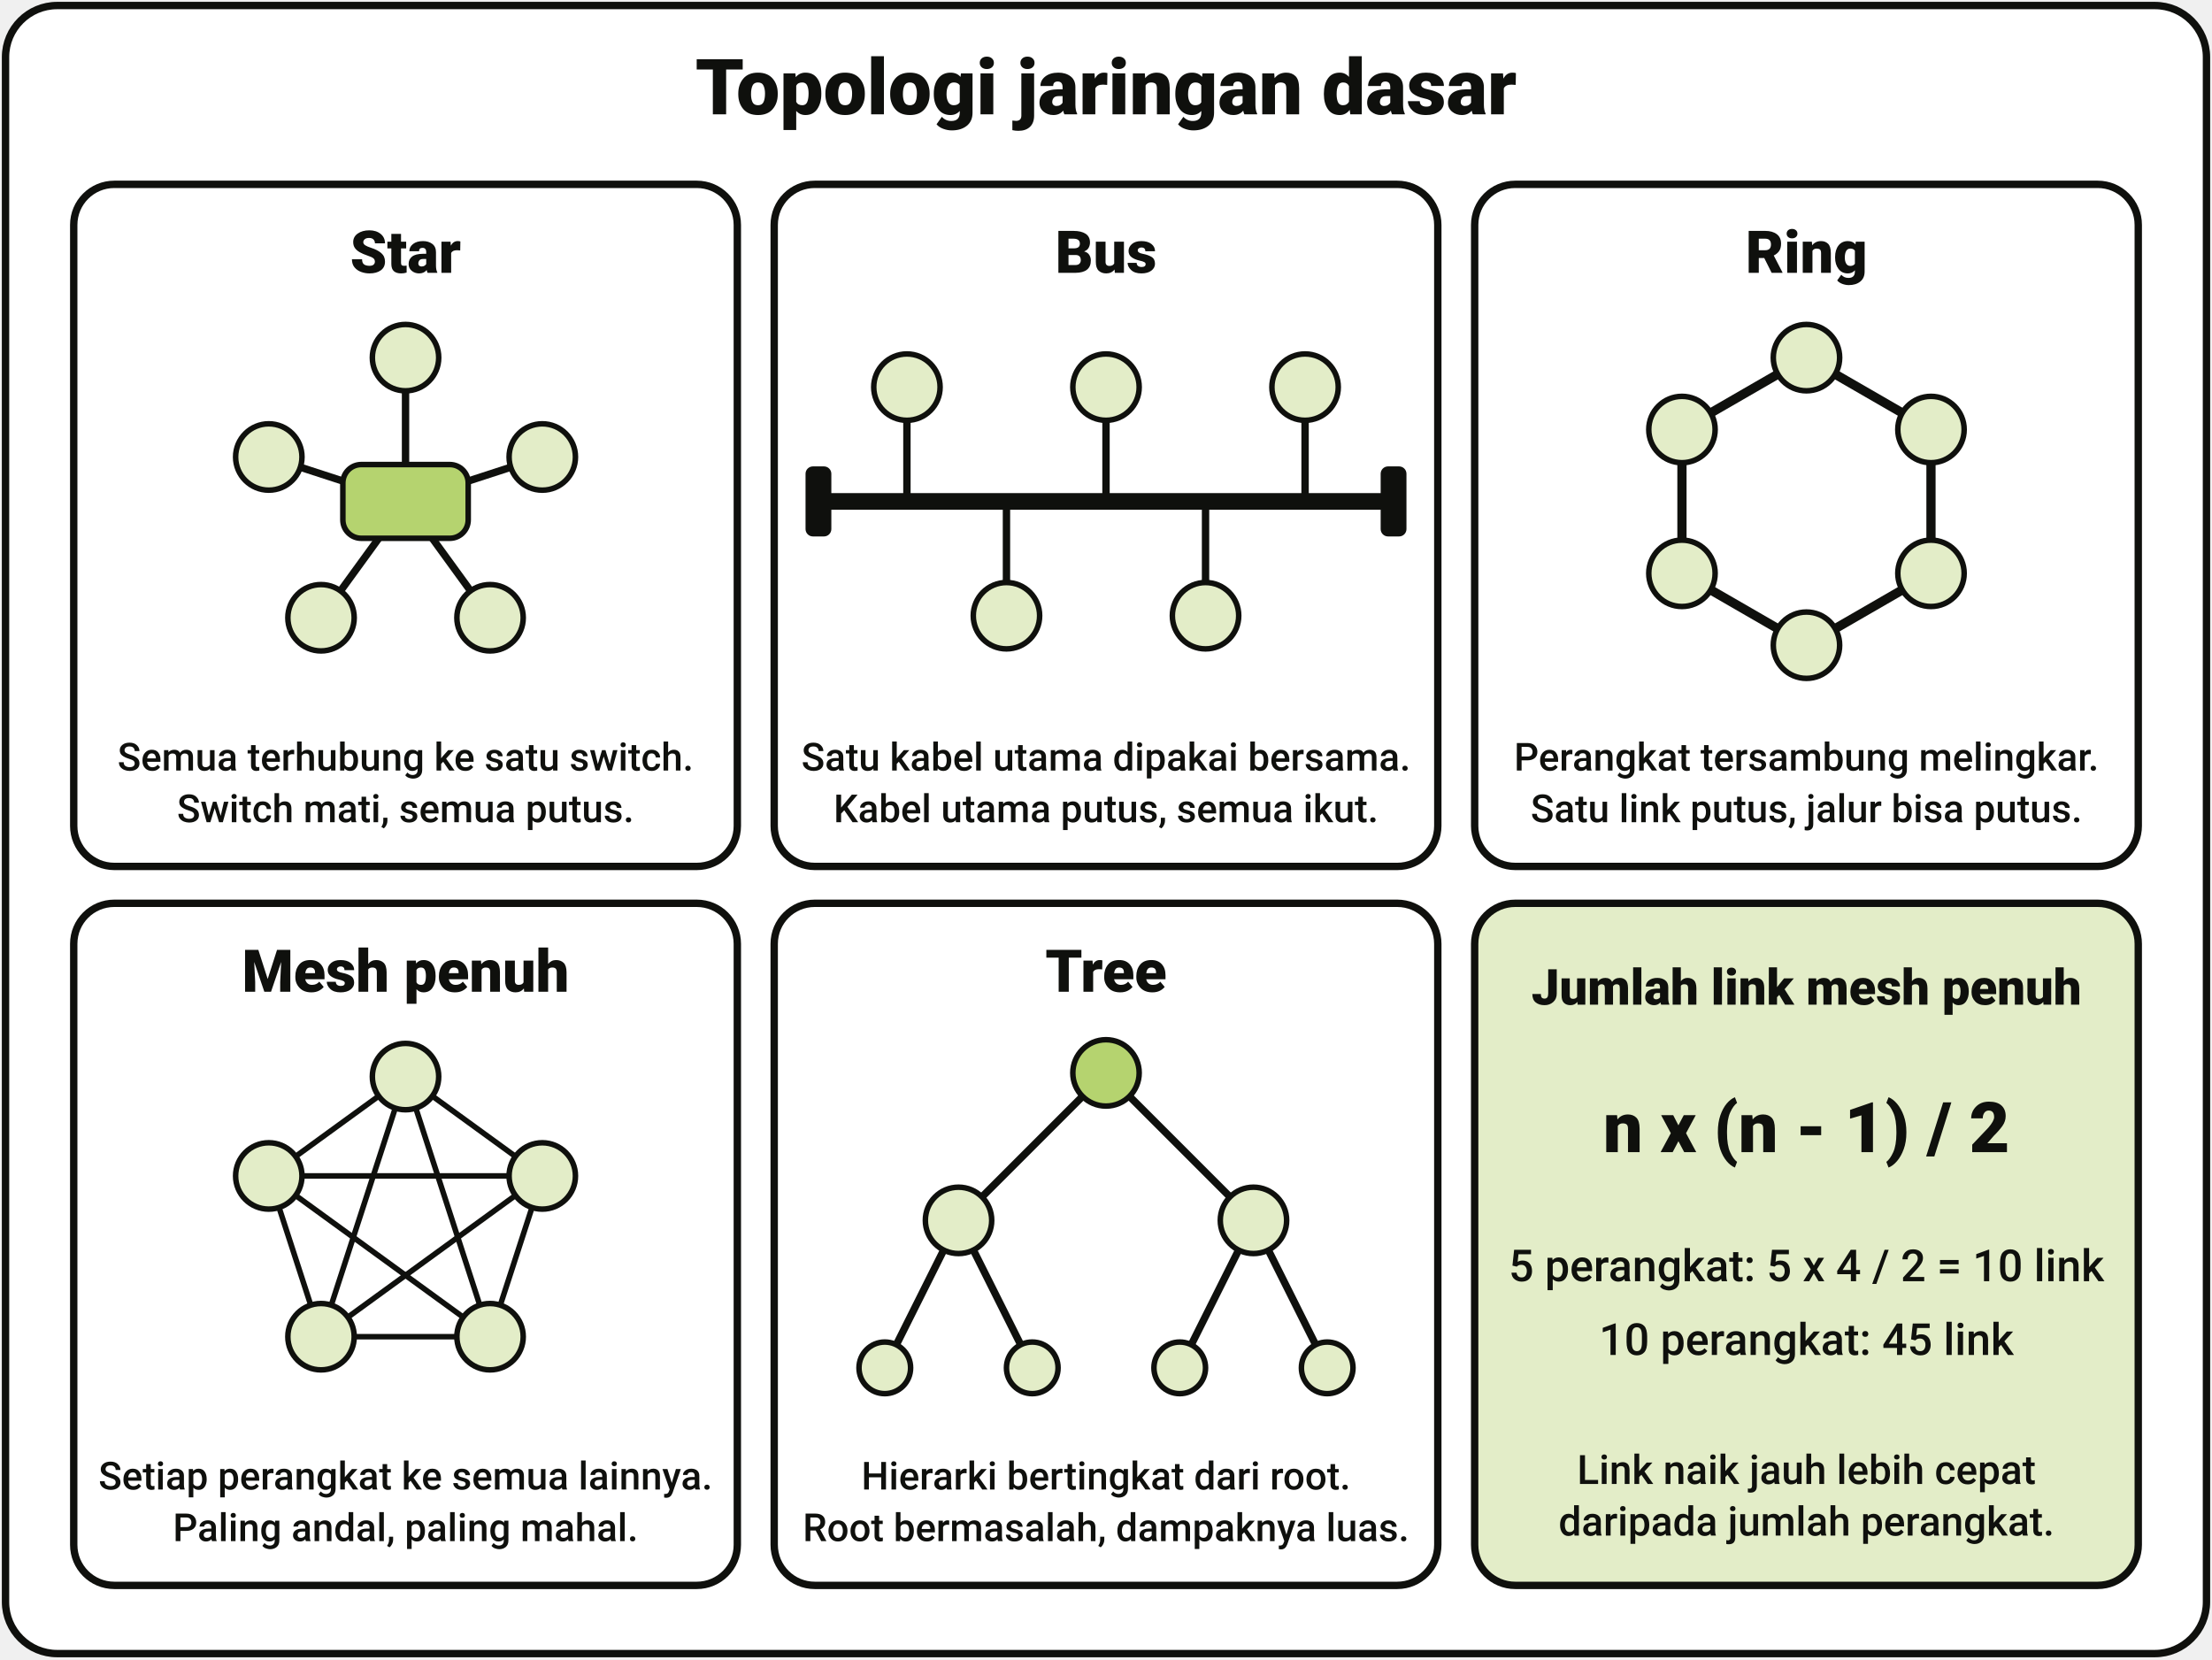
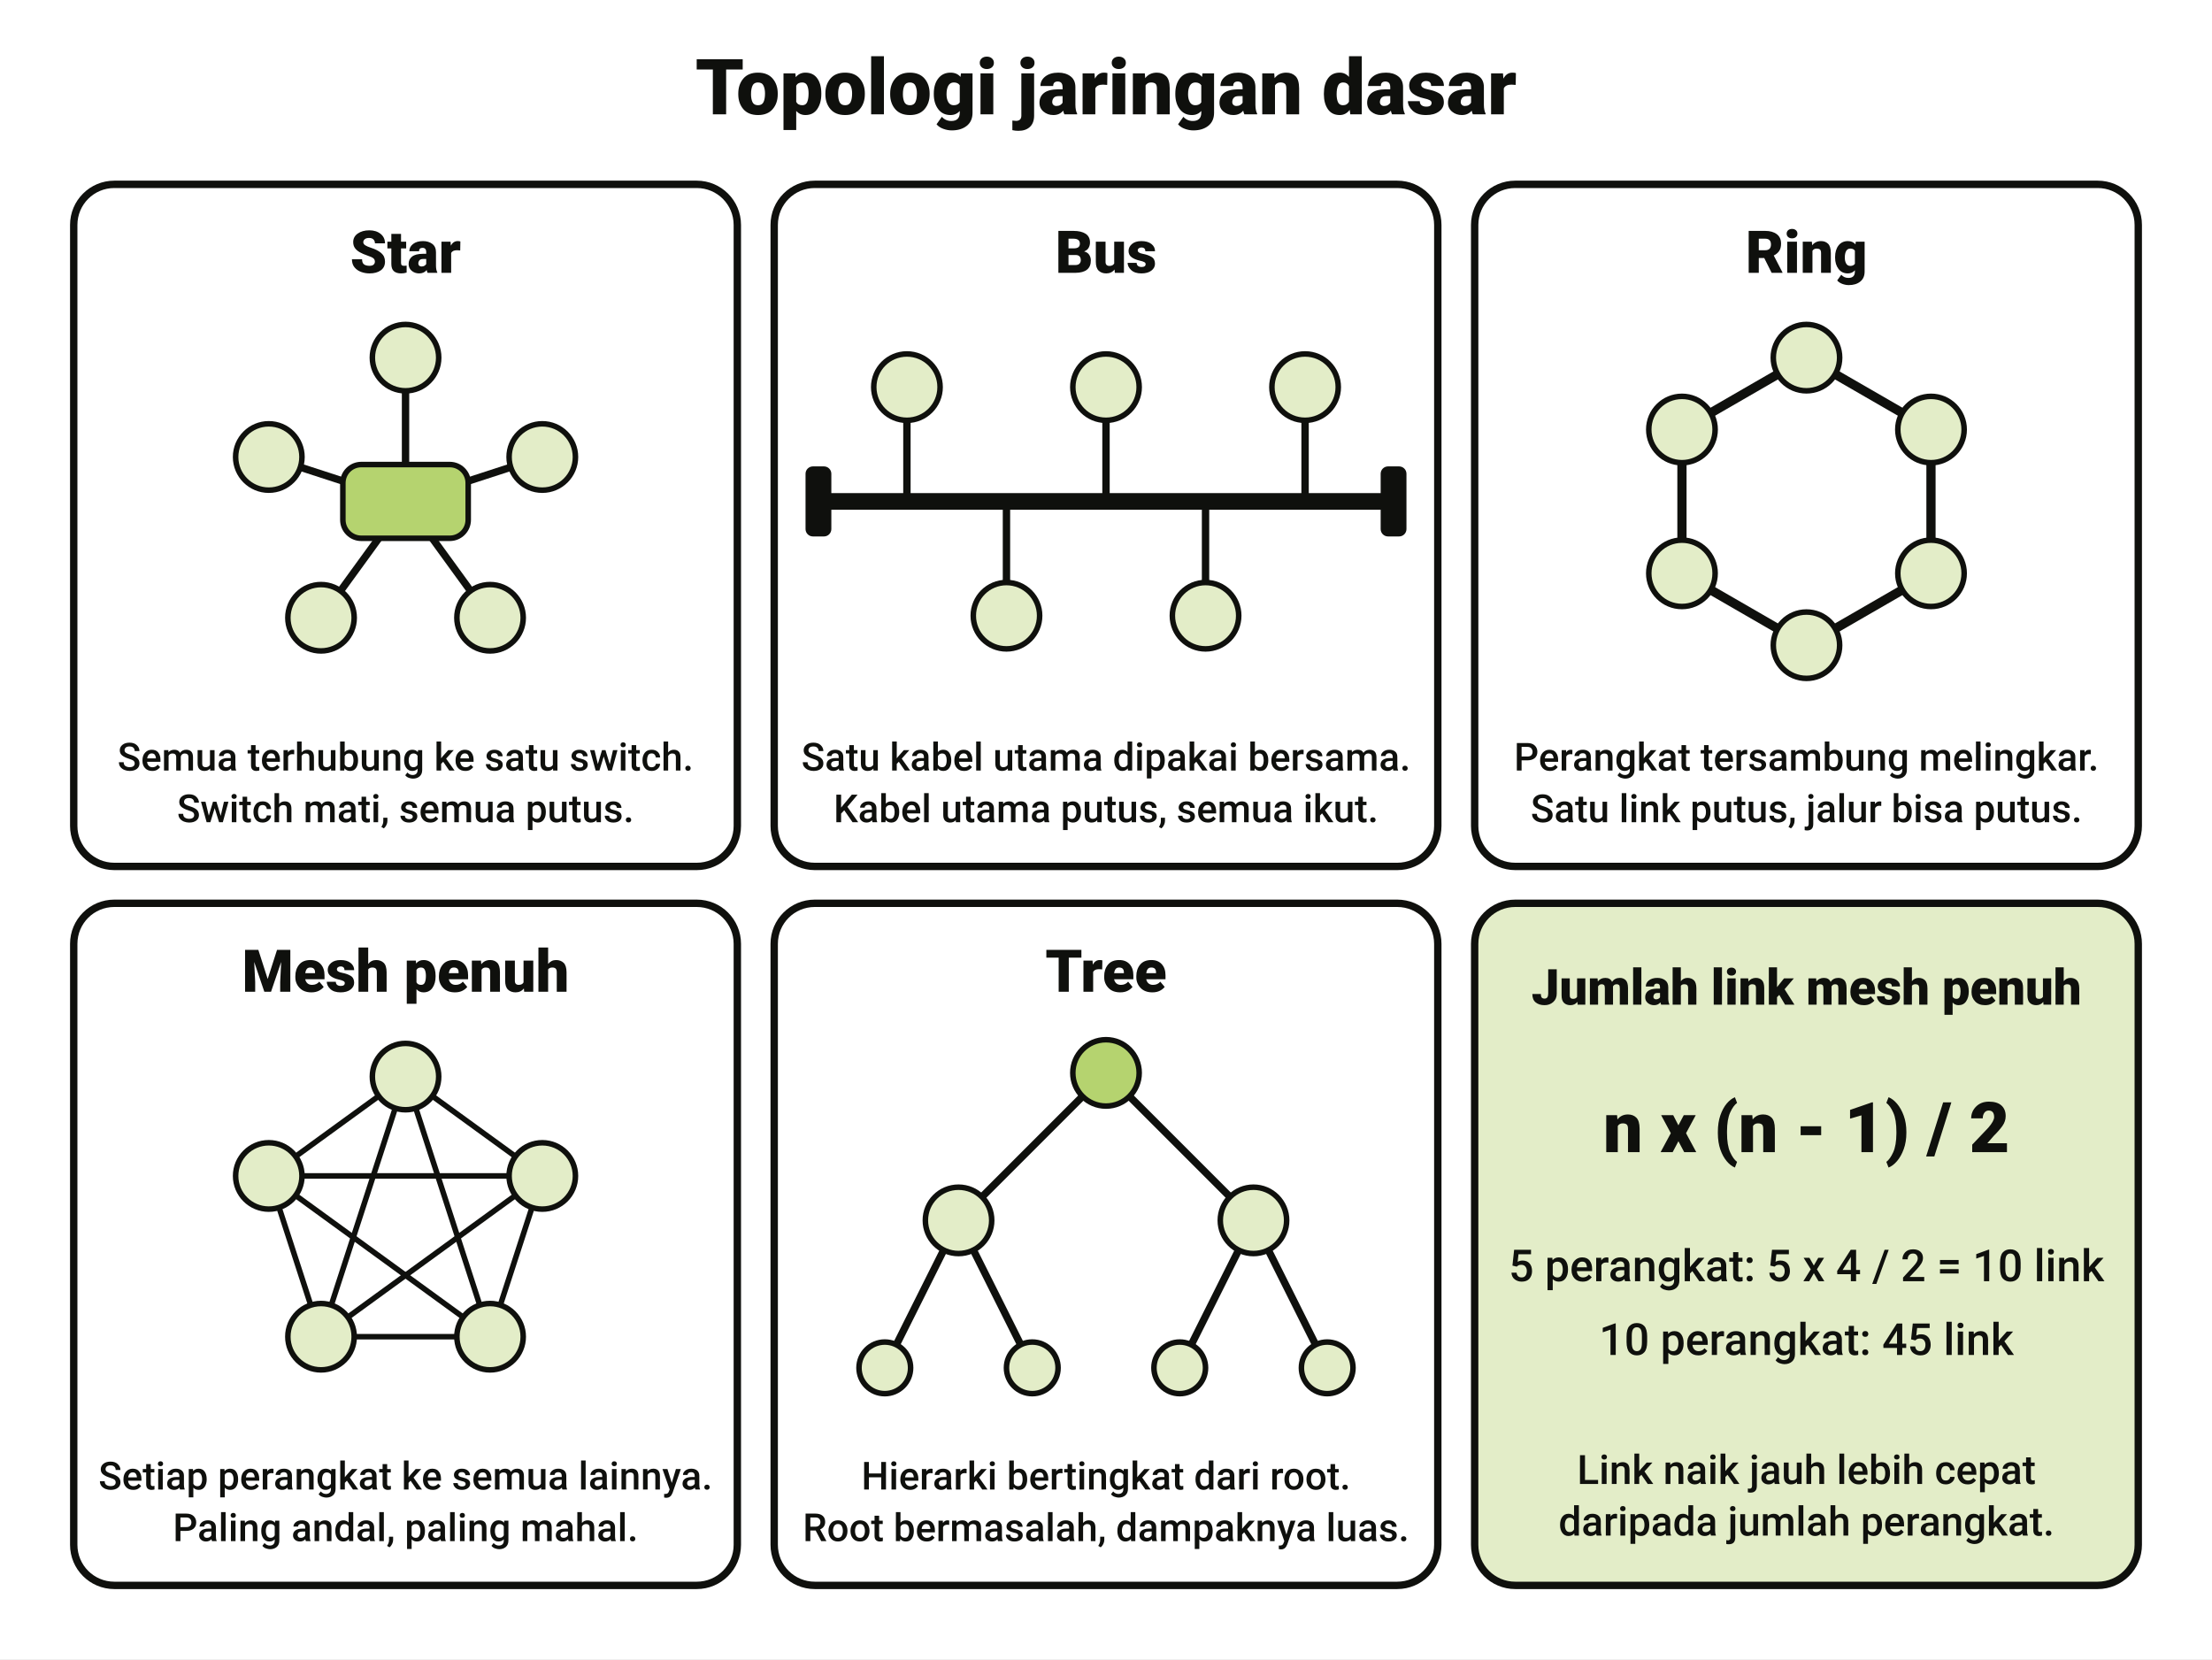
<svg xmlns="http://www.w3.org/2000/svg" viewBox="0 0 1200 900" width="1200" height="900" role="img" aria-labelledby="t" font-family="system-ui, 'Segoe UI', Roboto, sans-serif">
  <defs />
-   <rect x="3" y="3" width="1194" height="894" rx="28" fill="#ffffff" stroke="#0f100d" stroke-width="4" />
+   <rect width="1200" height="900" fill="#ffffff" />
  <text x="600" y="62" font-size="42" font-weight="800" text-anchor="middle" fill="#0f100d">Topologi jaringan dasar</text>
  <rect x="40" y="100" width="360" height="370" rx="22" fill="#ffffff" stroke="#0f100d" stroke-width="4" />
  <text x="220" y="148" font-size="32" font-weight="800" text-anchor="middle" fill="#0f100d">Star</text>
  <line x1="220" y1="272" x2="220" y2="194" stroke="#0f100d" stroke-width="4" stroke-linecap="round" />
  <line x1="220" y1="272" x2="294.182" y2="247.897" stroke="#0f100d" stroke-width="4" stroke-linecap="round" />
  <line x1="220" y1="272" x2="265.847" y2="335.103" stroke="#0f100d" stroke-width="4" stroke-linecap="round" />
  <line x1="220" y1="272" x2="174.153" y2="335.103" stroke="#0f100d" stroke-width="4" stroke-linecap="round" />
  <line x1="220" y1="272" x2="145.818" y2="247.897" stroke="#0f100d" stroke-width="4" stroke-linecap="round" />
  <rect x="186" y="252" width="68" height="40" rx="10" fill="#b5d36f" stroke="#0f100d" stroke-width="3" />
  <circle cx="220" cy="194" r="18" fill="#e3edc8" stroke="#0f100d" stroke-width="3" />
  <circle cx="294.182" cy="247.897" r="18" fill="#e3edc8" stroke="#0f100d" stroke-width="3" />
  <circle cx="265.847" cy="335.103" r="18" fill="#e3edc8" stroke="#0f100d" stroke-width="3" />
  <circle cx="174.153" cy="335.103" r="18" fill="#e3edc8" stroke="#0f100d" stroke-width="3" />
  <circle cx="145.818" cy="247.897" r="18" fill="#e3edc8" stroke="#0f100d" stroke-width="3" />
  <text x="220" y="418" font-size="21" font-weight="500" text-anchor="middle" fill="#0f100d">Semua terhubung ke satu switch.</text>
  <text x="220" y="446" font-size="21" font-weight="500" text-anchor="middle" fill="#0f100d">Switch mati, semua putus.</text>
  <rect x="420" y="100" width="360" height="370" rx="22" fill="#ffffff" stroke="#0f100d" stroke-width="4" />
  <text x="600" y="148" font-size="32" font-weight="800" text-anchor="middle" fill="#0f100d">Bus</text>
  <line x1="450" y1="272" x2="750" y2="272" stroke="#0f100d" stroke-width="9" stroke-linecap="round" />
  <rect x="438" y="254" width="12" height="36" rx="3" fill="#0f100d" stroke="#0f100d" stroke-width="2" />
  <rect x="750" y="254" width="12" height="36" rx="3" fill="#0f100d" stroke="#0f100d" stroke-width="2" />
  <line x1="492" y1="272" x2="492" y2="210" stroke="#0f100d" stroke-width="4" stroke-linecap="round" />
  <circle cx="492" cy="210" r="18" fill="#e3edc8" stroke="#0f100d" stroke-width="3" />
  <line x1="546" y1="272" x2="546" y2="334" stroke="#0f100d" stroke-width="4" stroke-linecap="round" />
  <circle cx="546" cy="334" r="18" fill="#e3edc8" stroke="#0f100d" stroke-width="3" />
  <line x1="600" y1="272" x2="600" y2="210" stroke="#0f100d" stroke-width="4" stroke-linecap="round" />
  <circle cx="600" cy="210" r="18" fill="#e3edc8" stroke="#0f100d" stroke-width="3" />
  <line x1="654" y1="272" x2="654" y2="334" stroke="#0f100d" stroke-width="4" stroke-linecap="round" />
  <circle cx="654" cy="334" r="18" fill="#e3edc8" stroke="#0f100d" stroke-width="3" />
  <line x1="708" y1="272" x2="708" y2="210" stroke="#0f100d" stroke-width="4" stroke-linecap="round" />
  <circle cx="708" cy="210" r="18" fill="#e3edc8" stroke="#0f100d" stroke-width="3" />
  <text x="600" y="418" font-size="21" font-weight="500" text-anchor="middle" fill="#0f100d">Satu kabel utama dipakai bersama.</text>
  <text x="600" y="446" font-size="21" font-weight="500" text-anchor="middle" fill="#0f100d">Kabel utama putus, semua ikut.</text>
  <rect x="800" y="100" width="360" height="370" rx="22" fill="#ffffff" stroke="#0f100d" stroke-width="4" />
  <text x="980" y="148" font-size="32" font-weight="800" text-anchor="middle" fill="#0f100d">Ring</text>
  <line x1="980" y1="194" x2="1047.55" y2="233" stroke="#0f100d" stroke-width="5" stroke-linecap="round" />
  <line x1="1047.55" y1="233" x2="1047.55" y2="311" stroke="#0f100d" stroke-width="5" stroke-linecap="round" />
  <line x1="1047.55" y1="311" x2="980" y2="350" stroke="#0f100d" stroke-width="5" stroke-linecap="round" />
  <line x1="980" y1="350" x2="912.45" y2="311" stroke="#0f100d" stroke-width="5" stroke-linecap="round" />
  <line x1="912.45" y1="311" x2="912.45" y2="233" stroke="#0f100d" stroke-width="5" stroke-linecap="round" />
  <line x1="912.45" y1="233" x2="980" y2="194" stroke="#0f100d" stroke-width="5" stroke-linecap="round" />
  <circle cx="980" cy="194" r="18" fill="#e3edc8" stroke="#0f100d" stroke-width="3" />
  <circle cx="1047.55" cy="233" r="18" fill="#e3edc8" stroke="#0f100d" stroke-width="3" />
  <circle cx="1047.55" cy="311" r="18" fill="#e3edc8" stroke="#0f100d" stroke-width="3" />
  <circle cx="980" cy="350" r="18" fill="#e3edc8" stroke="#0f100d" stroke-width="3" />
  <circle cx="912.45" cy="311" r="18" fill="#e3edc8" stroke="#0f100d" stroke-width="3" />
  <circle cx="912.45" cy="233" r="18" fill="#e3edc8" stroke="#0f100d" stroke-width="3" />
  <text x="980" y="418" font-size="21" font-weight="500" text-anchor="middle" fill="#0f100d">Perangkat tersambung melingkar.</text>
  <text x="980" y="446" font-size="21" font-weight="500" text-anchor="middle" fill="#0f100d">Satu link putus, jalur bisa putus.</text>
  <rect x="40" y="490" width="360" height="370" rx="22" fill="#ffffff" stroke="#0f100d" stroke-width="4" />
  <text x="220" y="538" font-size="32" font-weight="800" text-anchor="middle" fill="#0f100d">Mesh penuh</text>
  <line x1="220" y1="584" x2="294.182" y2="637.897" stroke="#0f100d" stroke-width="3" stroke-linecap="round" />
  <line x1="220" y1="584" x2="265.847" y2="725.103" stroke="#0f100d" stroke-width="3" stroke-linecap="round" />
  <line x1="220" y1="584" x2="174.153" y2="725.103" stroke="#0f100d" stroke-width="3" stroke-linecap="round" />
  <line x1="220" y1="584" x2="145.818" y2="637.897" stroke="#0f100d" stroke-width="3" stroke-linecap="round" />
  <line x1="294.182" y1="637.897" x2="265.847" y2="725.103" stroke="#0f100d" stroke-width="3" stroke-linecap="round" />
  <line x1="294.182" y1="637.897" x2="174.153" y2="725.103" stroke="#0f100d" stroke-width="3" stroke-linecap="round" />
  <line x1="294.182" y1="637.897" x2="145.818" y2="637.897" stroke="#0f100d" stroke-width="3" stroke-linecap="round" />
  <line x1="265.847" y1="725.103" x2="174.153" y2="725.103" stroke="#0f100d" stroke-width="3" stroke-linecap="round" />
  <line x1="265.847" y1="725.103" x2="145.818" y2="637.897" stroke="#0f100d" stroke-width="3" stroke-linecap="round" />
  <line x1="174.153" y1="725.103" x2="145.818" y2="637.897" stroke="#0f100d" stroke-width="3" stroke-linecap="round" />
  <circle cx="220" cy="584" r="18" fill="#e3edc8" stroke="#0f100d" stroke-width="3" />
  <circle cx="294.182" cy="637.897" r="18" fill="#e3edc8" stroke="#0f100d" stroke-width="3" />
  <circle cx="265.847" cy="725.103" r="18" fill="#e3edc8" stroke="#0f100d" stroke-width="3" />
  <circle cx="174.153" cy="725.103" r="18" fill="#e3edc8" stroke="#0f100d" stroke-width="3" />
  <circle cx="145.818" cy="637.897" r="18" fill="#e3edc8" stroke="#0f100d" stroke-width="3" />
  <text x="220" y="808" font-size="21" font-weight="500" text-anchor="middle" fill="#0f100d">Setiap perangkat ke semua lainnya.</text>
  <text x="220" y="836" font-size="21" font-weight="500" text-anchor="middle" fill="#0f100d">Paling andal, paling mahal.</text>
  <rect x="420" y="490" width="360" height="370" rx="22" fill="#ffffff" stroke="#0f100d" stroke-width="4" />
  <text x="600" y="538" font-size="32" font-weight="800" text-anchor="middle" fill="#0f100d">Tree</text>
  <line x1="600" y1="582" x2="520" y2="662" stroke="#0f100d" stroke-width="4" stroke-linecap="round" />
  <line x1="600" y1="582" x2="680" y2="662" stroke="#0f100d" stroke-width="4" stroke-linecap="round" />
  <line x1="520" y1="662" x2="480" y2="742" stroke="#0f100d" stroke-width="4" stroke-linecap="round" />
  <line x1="520" y1="662" x2="560" y2="742" stroke="#0f100d" stroke-width="4" stroke-linecap="round" />
  <line x1="680" y1="662" x2="640" y2="742" stroke="#0f100d" stroke-width="4" stroke-linecap="round" />
  <line x1="680" y1="662" x2="720" y2="742" stroke="#0f100d" stroke-width="4" stroke-linecap="round" />
  <circle cx="600" cy="582" r="18" fill="#b5d36f" stroke="#0f100d" stroke-width="3" />
  <circle cx="520" cy="662" r="18" fill="#e3edc8" stroke="#0f100d" stroke-width="3" />
  <circle cx="680" cy="662" r="18" fill="#e3edc8" stroke="#0f100d" stroke-width="3" />
  <circle cx="480" cy="742" r="14" fill="#e3edc8" stroke="#0f100d" stroke-width="3" />
  <circle cx="560" cy="742" r="14" fill="#e3edc8" stroke="#0f100d" stroke-width="3" />
  <circle cx="640" cy="742" r="14" fill="#e3edc8" stroke="#0f100d" stroke-width="3" />
  <circle cx="720" cy="742" r="14" fill="#e3edc8" stroke="#0f100d" stroke-width="3" />
  <text x="600" y="808" font-size="21" font-weight="500" text-anchor="middle" fill="#0f100d">Hierarki bertingkat dari root.</text>
  <text x="600" y="836" font-size="21" font-weight="500" text-anchor="middle" fill="#0f100d">Root bermasalah, dampaknya luas.</text>
  <rect x="800" y="490" width="360" height="370" rx="22" fill="#e3edc8" stroke="#0f100d" stroke-width="4" />
  <text x="980" y="545" font-size="27" font-weight="800" text-anchor="middle" fill="#0f100d">Jumlah link mesh penuh</text>
  <text x="980" y="625" font-size="38" font-weight="800" text-anchor="middle" fill="#0f100d">n x (n - 1) / 2</text>
  <text x="980" y="695" font-size="24" font-weight="500" text-anchor="middle" fill="#0f100d">5 perangkat: 5 x 4 / 2 = 10 link</text>
  <text x="980" y="735" font-size="24" font-weight="500" text-anchor="middle" fill="#0f100d">10 perangkat: 45 link</text>
  <text x="980" y="805" font-size="22" font-weight="500" text-anchor="middle" fill="#0f100d">Link naik jauh lebih cepat</text>
  <text x="980" y="833" font-size="22" font-weight="500" text-anchor="middle" fill="#0f100d">daripada jumlah perangkat.</text>
</svg>
